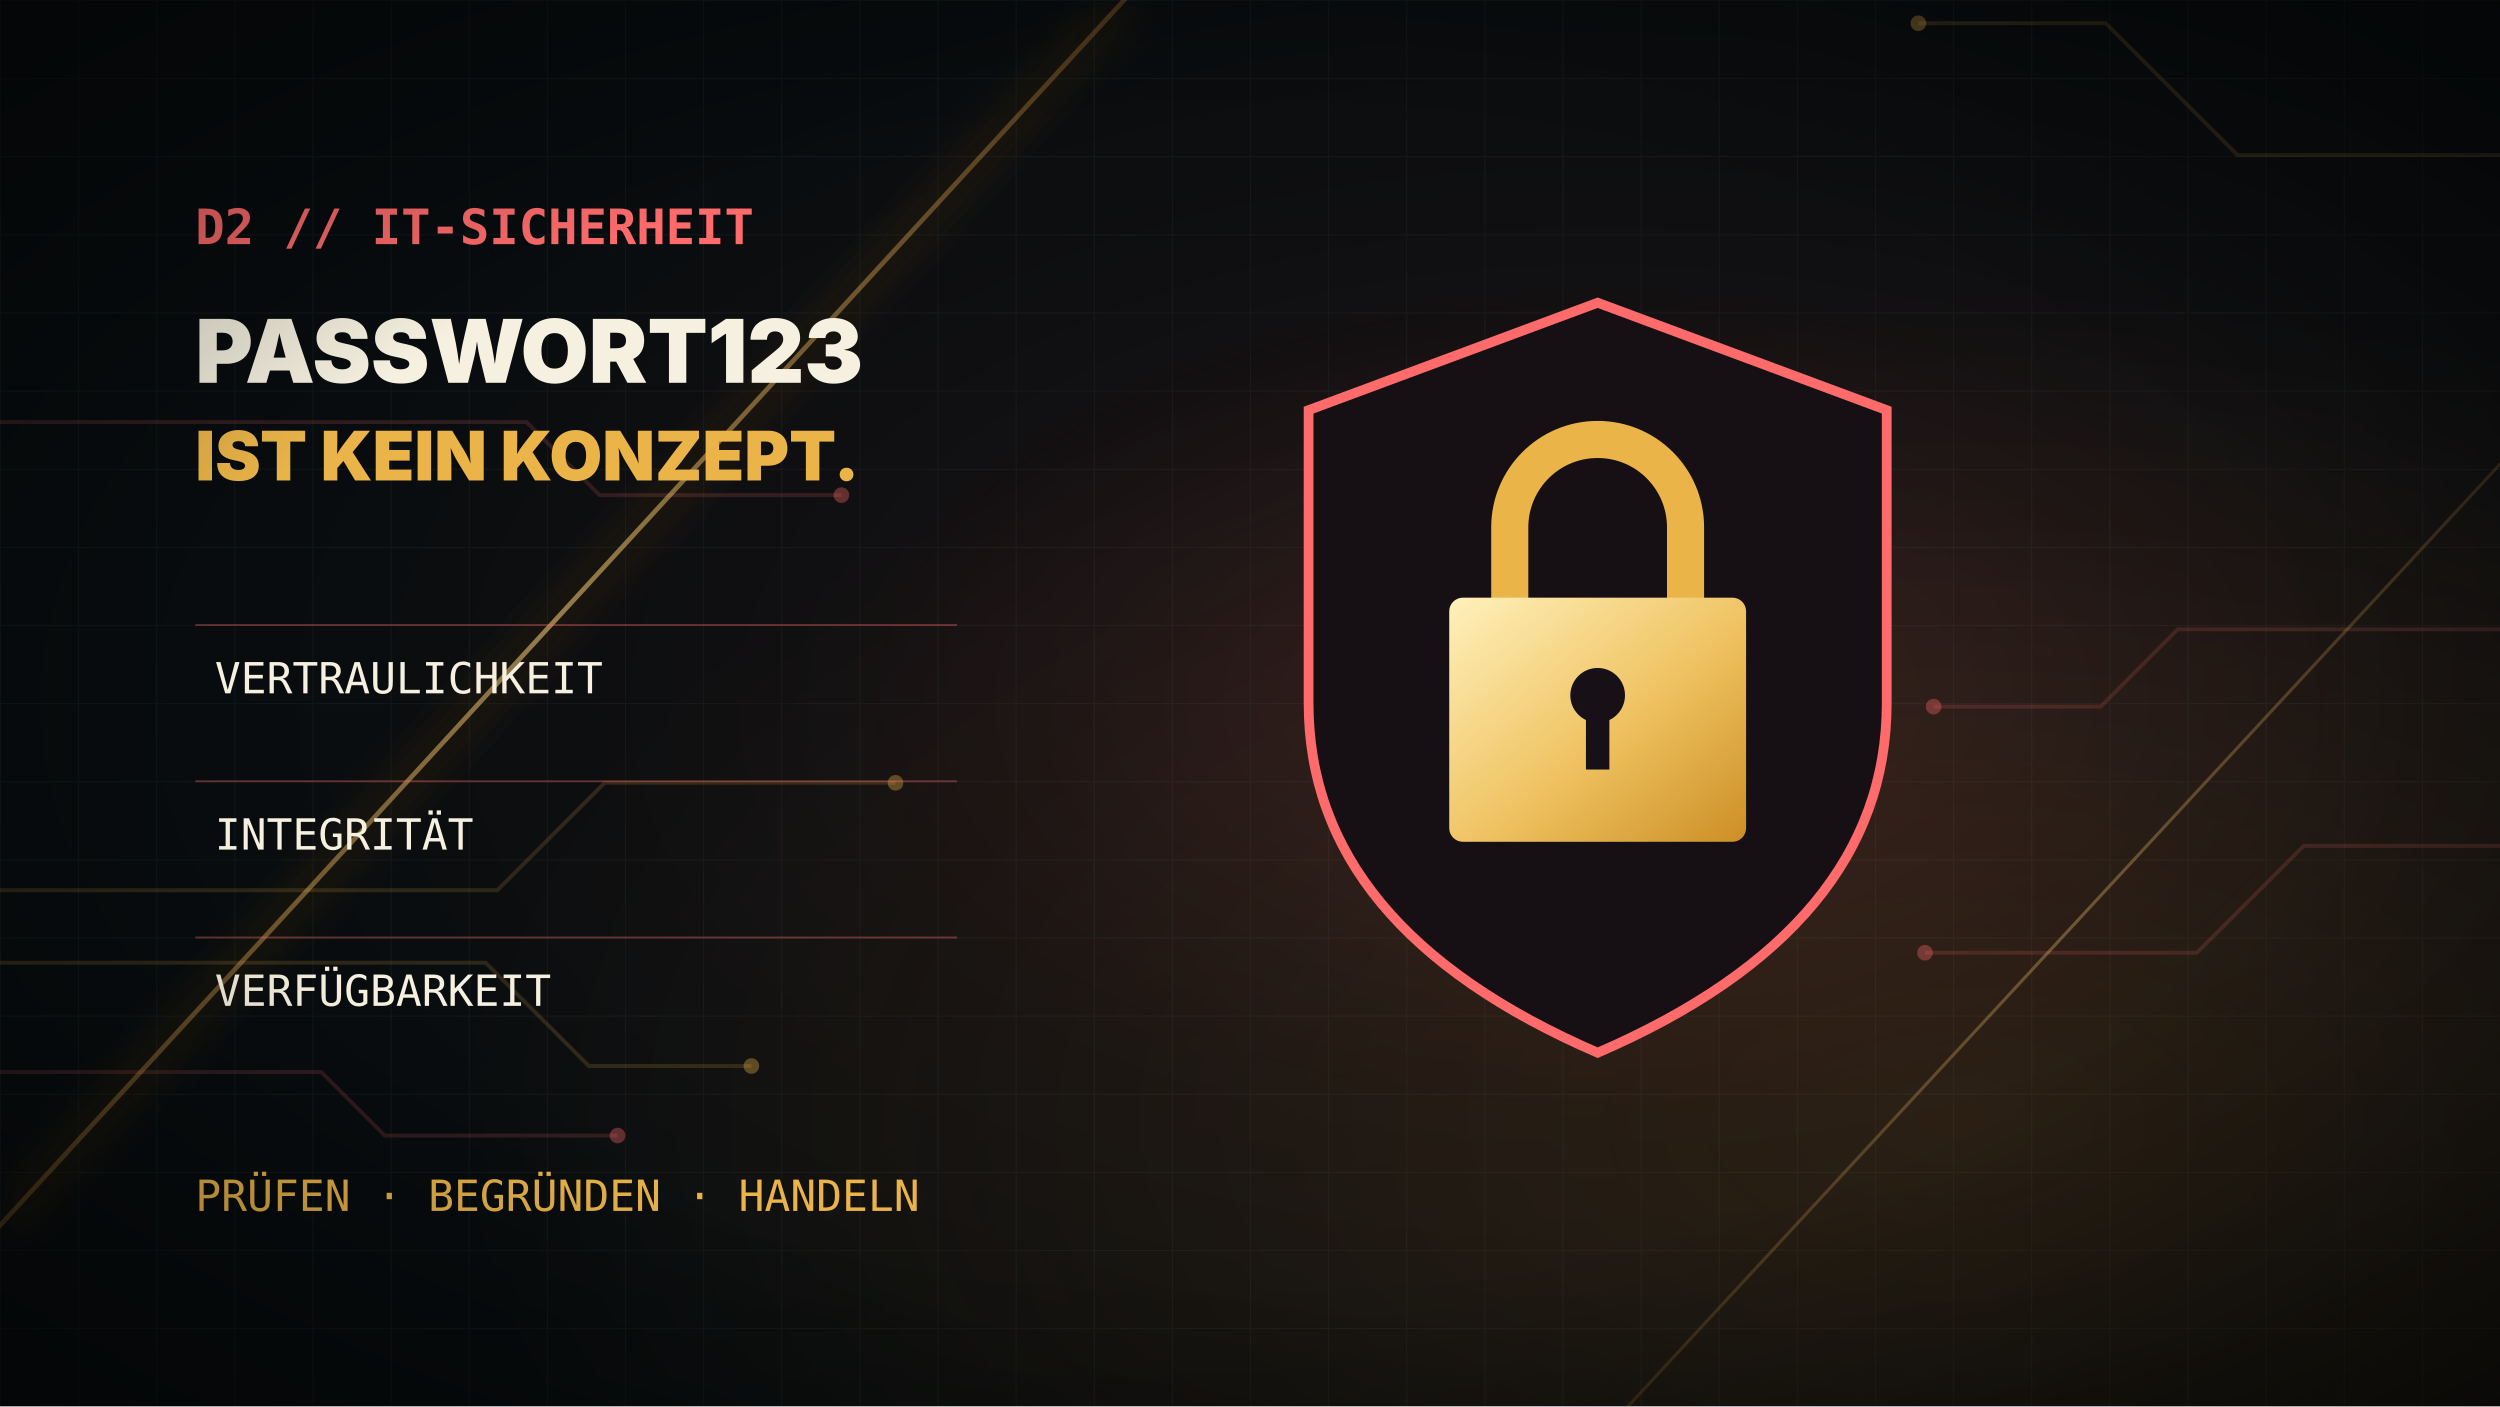
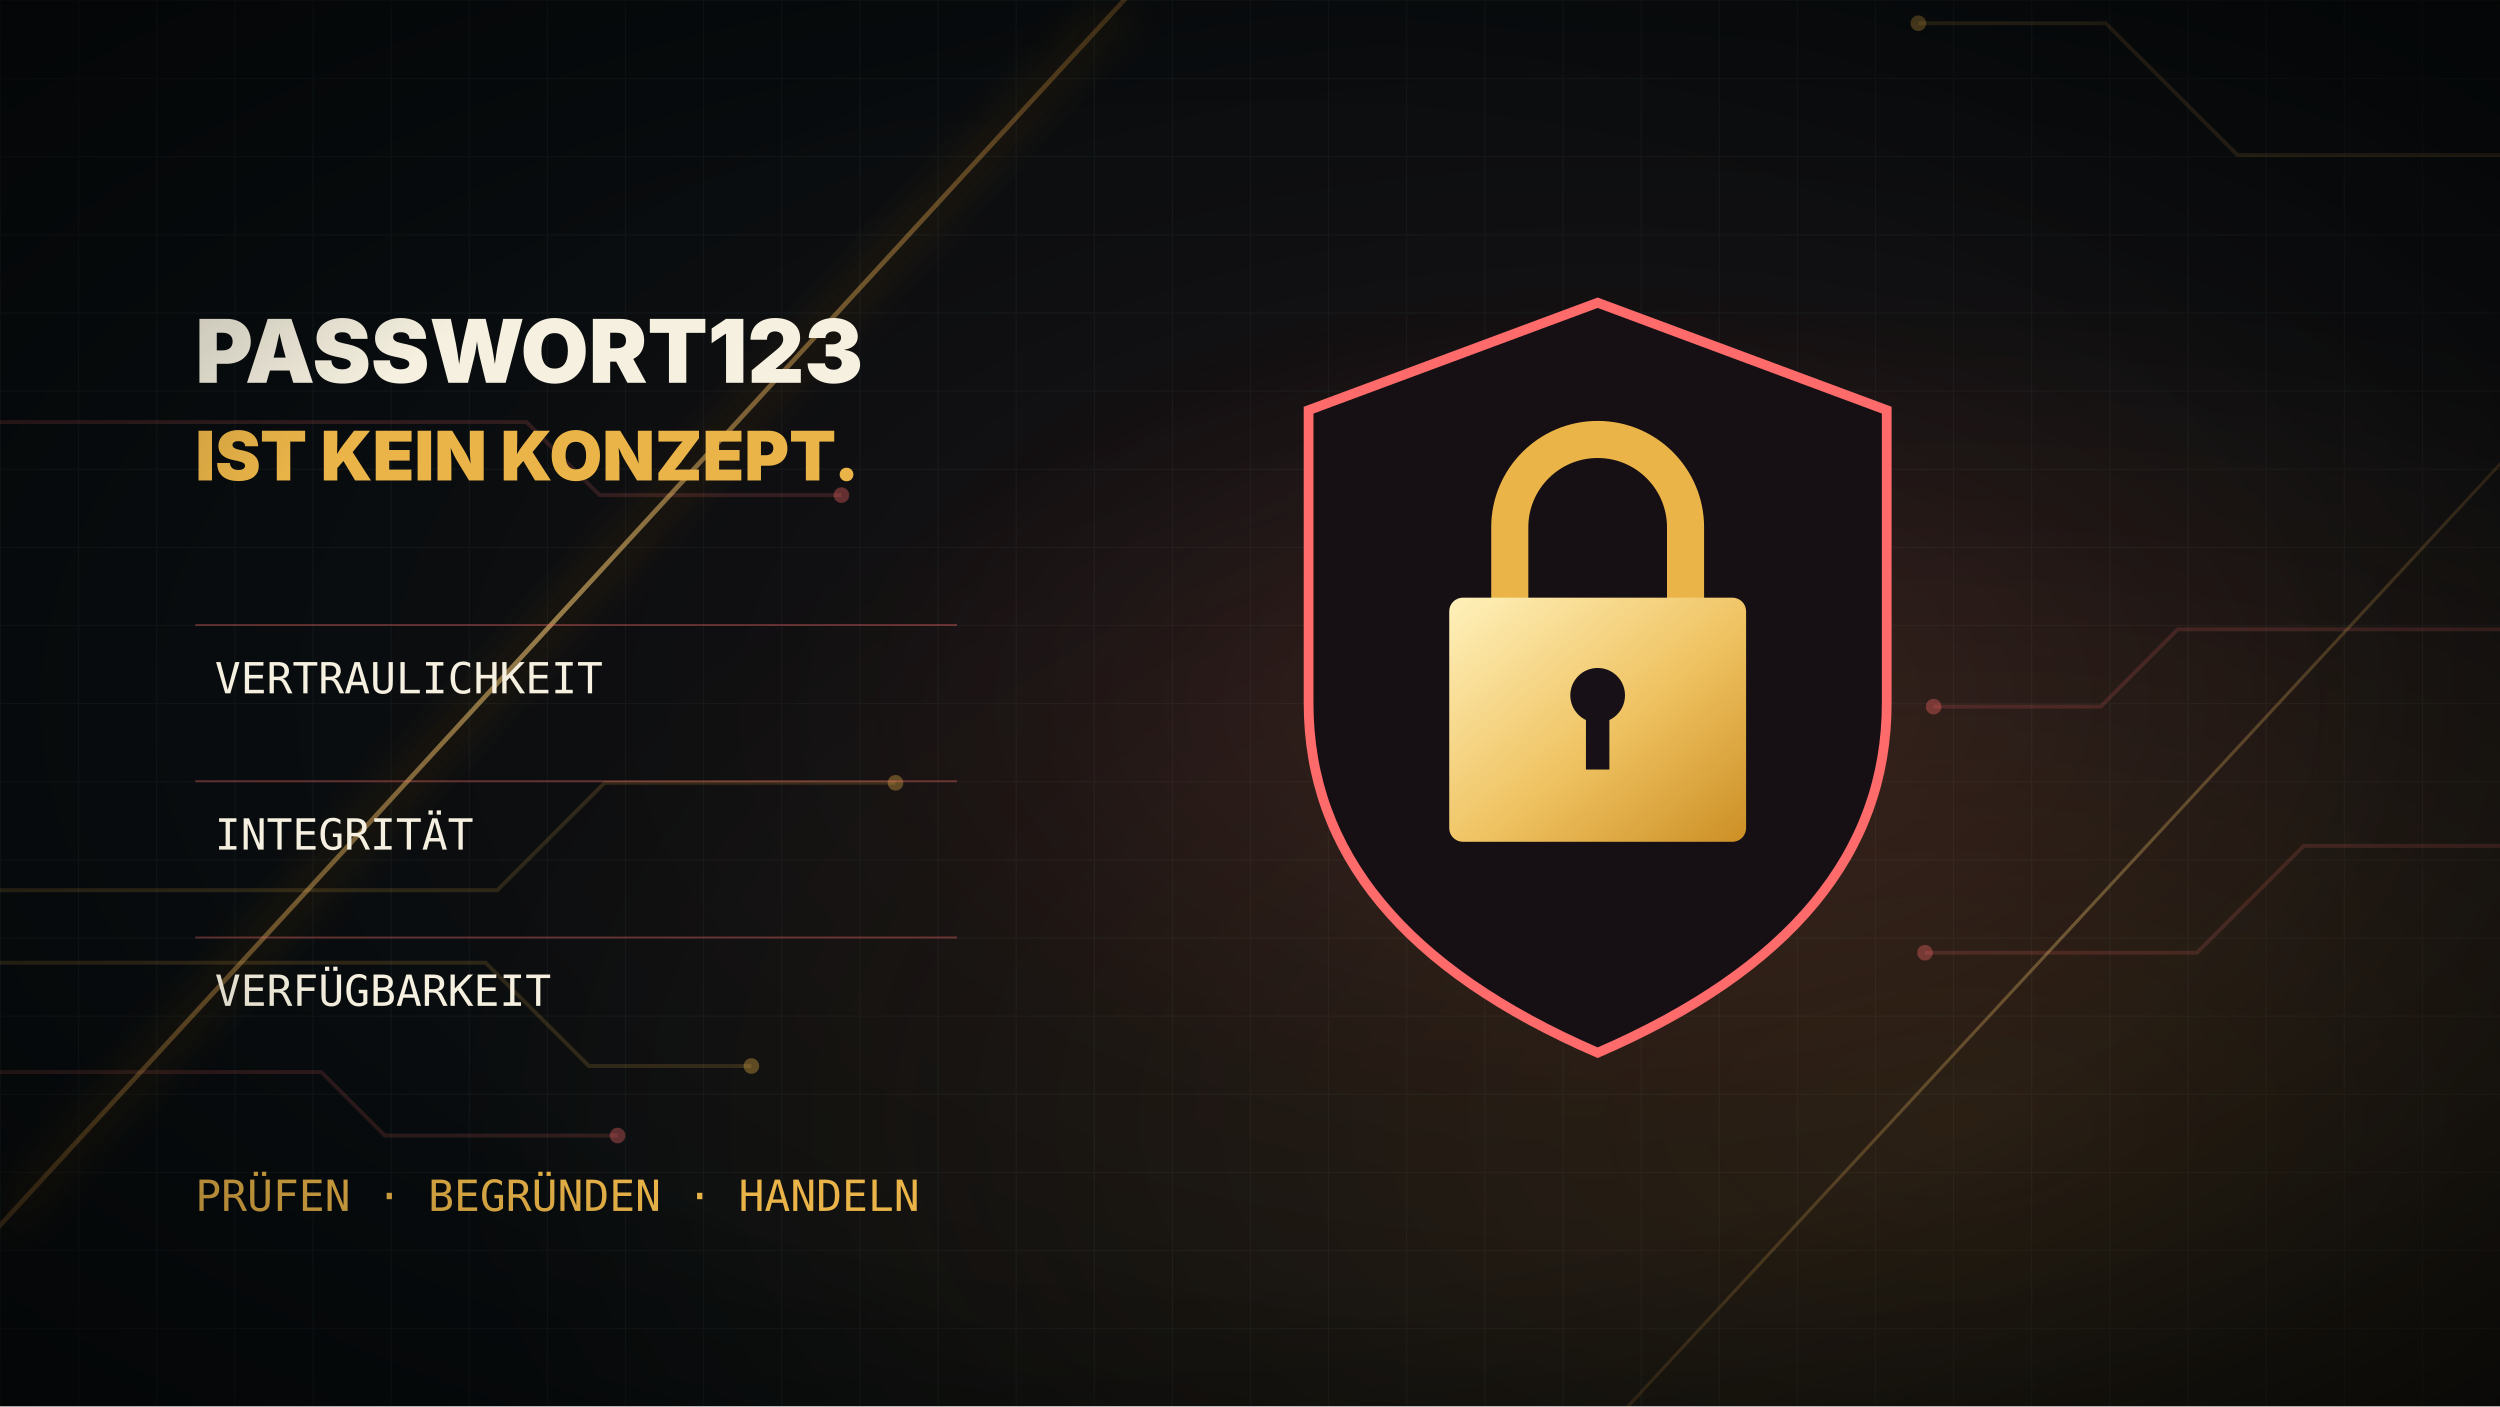
<svg xmlns="http://www.w3.org/2000/svg" width="1280" height="720" viewBox="0 0 1280 720">
  <defs>
    <radialGradient id="d2-it-sicherheit-glow" cx="0.639" cy="0.5" r=".55">
      <stop offset="0" stop-color="#ff6b6b" stop-opacity=".16" />
      <stop offset=".55" stop-color="#ff6b6b" stop-opacity=".035" />
      <stop offset="1" stop-color="#ff6b6b" stop-opacity="0" />
    </radialGradient>
    <radialGradient id="d2-it-sicherheit-warm" cx=".78" cy=".8" r=".6">
      <stop offset="0" stop-color="#f39a2b" stop-opacity=".12" />
      <stop offset="1" stop-color="#f39a2b" stop-opacity="0" />
    </radialGradient>
    <radialGradient id="d2-it-sicherheit-vignette" cx=".5" cy=".5" r=".75">
      <stop offset=".55" stop-color="#000" stop-opacity="0" />
      <stop offset="1" stop-color="#000" stop-opacity=".62" />
    </radialGradient>
    <linearGradient id="d2-it-sicherheit-gold" x1="0" y1="0" x2="1" y2="1">
      <stop offset="0" stop-color="#fff1bb" />
      <stop offset=".55" stop-color="#efc261" />
      <stop offset="1" stop-color="#cc8f25" />
    </linearGradient>
    <linearGradient id="d2-it-sicherheit-goldv" x1="0" y1="0" x2="0" y2="1">
      <stop offset="0" stop-color="#ffe4a1" />
      <stop offset="1" stop-color="#d79a2c" />
    </linearGradient>
    <linearGradient id="d2-it-sicherheit-ray" x1="0" y1="1" x2="1" y2="0">
      <stop offset="0" stop-color="#d88120" stop-opacity=".2" />
      <stop offset=".5" stop-color="#ffd27a" />
      <stop offset="1" stop-color="#ff9c29" stop-opacity=".15" />
    </linearGradient>
    <linearGradient id="d2-it-sicherheit-panel" x1="0" y1="0" x2="0" y2="1">
      <stop offset="0" stop-color="#16201f" />
      <stop offset="1" stop-color="#0c1215" />
    </linearGradient>
    <pattern id="d2-it-sicherheit-grid" width="40" height="40" patternUnits="userSpaceOnUse">
      <path d="M40 0H0V40" fill="none" stroke="#9fe9ef" stroke-opacity=".045" stroke-width="1" />
    </pattern>
    <filter id="d2-it-sicherheit-glowf" x="-30%" y="-30%" width="160%" height="160%">
      <feGaussianBlur stdDeviation="7" result="b" />
      <feMerge>
        <feMergeNode in="b" />
        <feMergeNode in="SourceGraphic" />
      </feMerge>
    </filter>
    <filter id="d2-it-sicherheit-soft" x="-20%" y="-20%" width="140%" height="140%">
      <feGaussianBlur stdDeviation="10" />
    </filter>
  </defs>
  <rect width="1280" height="720" fill="#080c0e" />
  <rect width="1280" height="720" fill="url(#d2-it-sicherheit-grid)" />
  <rect width="1280" height="720" fill="url(#d2-it-sicherheit-glow)" />
  <rect width="1280" height="720" fill="url(#d2-it-sicherheit-warm)" />
  <g>
    <path d="M-20 216.1 H269.6 L307 253.5 H430.8" stroke="#ff6b6b" stroke-opacity=".16" stroke-width="2" fill="none" />
    <circle cx="430.8" cy="253.5" r="4" fill="#ff6b6b" fill-opacity=".35" />
    <path d="M1300 79.4 H1145.6 L1078.1 11.9 H982.2" stroke="#eab448" stroke-opacity=".16" stroke-width="2" fill="none" />
    <circle cx="982.2" cy="11.9" r="4" fill="#eab448" fill-opacity=".35" />
    <path d="M-20 455.8 H254.6 L309.6 400.8 H458.5" stroke="#eab448" stroke-opacity=".16" stroke-width="2" fill="none" />
    <circle cx="458.5" cy="400.8" r="4" fill="#eab448" fill-opacity=".35" />
    <path d="M1300 433.1 H1179.5 L1124.8 487.8 H985.6" stroke="#ff6b6b" stroke-opacity=".16" stroke-width="2" fill="none" />
    <circle cx="985.6" cy="487.8" r="4" fill="#ff6b6b" fill-opacity=".35" />
    <path d="M-20 548.9 H164.5 L197 581.4 H316.2" stroke="#ff6b6b" stroke-opacity=".16" stroke-width="2" fill="none" />
    <circle cx="316.2" cy="581.4" r="4" fill="#ff6b6b" fill-opacity=".35" />
    <path d="M1300 322.2 H1115 L1075.5 361.8 H990" stroke="#ff6b6b" stroke-opacity=".16" stroke-width="2" fill="none" />
    <circle cx="990" cy="361.8" r="4" fill="#ff6b6b" fill-opacity=".35" />
    <path d="M-20 492.9 H248.6 L301.5 545.8 H384.7" stroke="#eab448" stroke-opacity=".16" stroke-width="2" fill="none" />
    <circle cx="384.7" cy="545.8" r="4" fill="#eab448" fill-opacity=".35" />
  </g>
  <g stroke-linecap="round" fill="none">
    <path d="M-140 780 L704 -140" stroke="#f39a2b" stroke-width="16" stroke-opacity=".08" filter="url(#d2-it-sicherheit-soft)" />
    <path d="M-140 780 L704 -140" stroke="url(#d2-it-sicherheit-ray)" stroke-width="2.4" stroke-opacity=".55" />
    <path d="M704 860 L1420 86.4" stroke="url(#d2-it-sicherheit-ray)" stroke-width="1.6" stroke-opacity=".32" />
  </g>
-   <text x="100" y="125" fill="#ff6b6b" font-family="'JetBrains Mono','DejaVu Sans Mono',monospace" font-size="25" font-weight="800">D2 // IT-SICHERHEIT</text>
  <text x="100" y="196" fill="#f5f0df" font-family="Inter,'DejaVu Sans',sans-serif" font-size="45" font-weight="900">PASSWORT123</text>
  <text x="100" y="246" fill="#eab448" font-family="Inter,'DejaVu Sans',sans-serif" font-size="35" font-weight="900">IST KEIN KONZEPT.</text>
  <g transform="translate(818 155)">
    <path d="M0 0 L148 55 V205 Q148 320 0 384 Q-148 320 -148 205 V55 Z" fill="#160f14" stroke="#ff6b6b" stroke-width="5" />
    <path d="M-45 158 V115 A45 45 0 0 1 45 115 V158" fill="none" stroke="#eab448" stroke-width="19" />
    <rect x="-76" y="151" width="152" height="125" rx="7" fill="url(#d2-it-sicherheit-gold)" />
    <circle cy="201" r="14" fill="#171016" />
    <path d="M-6 211 V239 H6 V211" fill="#171016" />
  </g>
  <g font-family="'JetBrains Mono','DejaVu Sans Mono',monospace" font-size="22">
    <path d="M100 320 H490 M100 400 H490 M100 480 H490" stroke="#ff6b6b" stroke-opacity=".35" />
    <text x="110" y="355" fill="#f5f0df">VERTRAULICHKEIT</text>
    <text x="110" y="435" fill="#f5f0df">INTEGRITÄT</text>
    <text x="110" y="515" fill="#f5f0df">VERFÜGBARKEIT</text>
  </g>
  <text x="100" y="620" fill="#eab448" font-family="'JetBrains Mono','DejaVu Sans Mono',monospace" font-size="22">PRÜFEN · BEGRÜNDEN · HANDELN</text>
  <rect width="1280" height="720" fill="url(#d2-it-sicherheit-vignette)" pointer-events="none" />
</svg>
